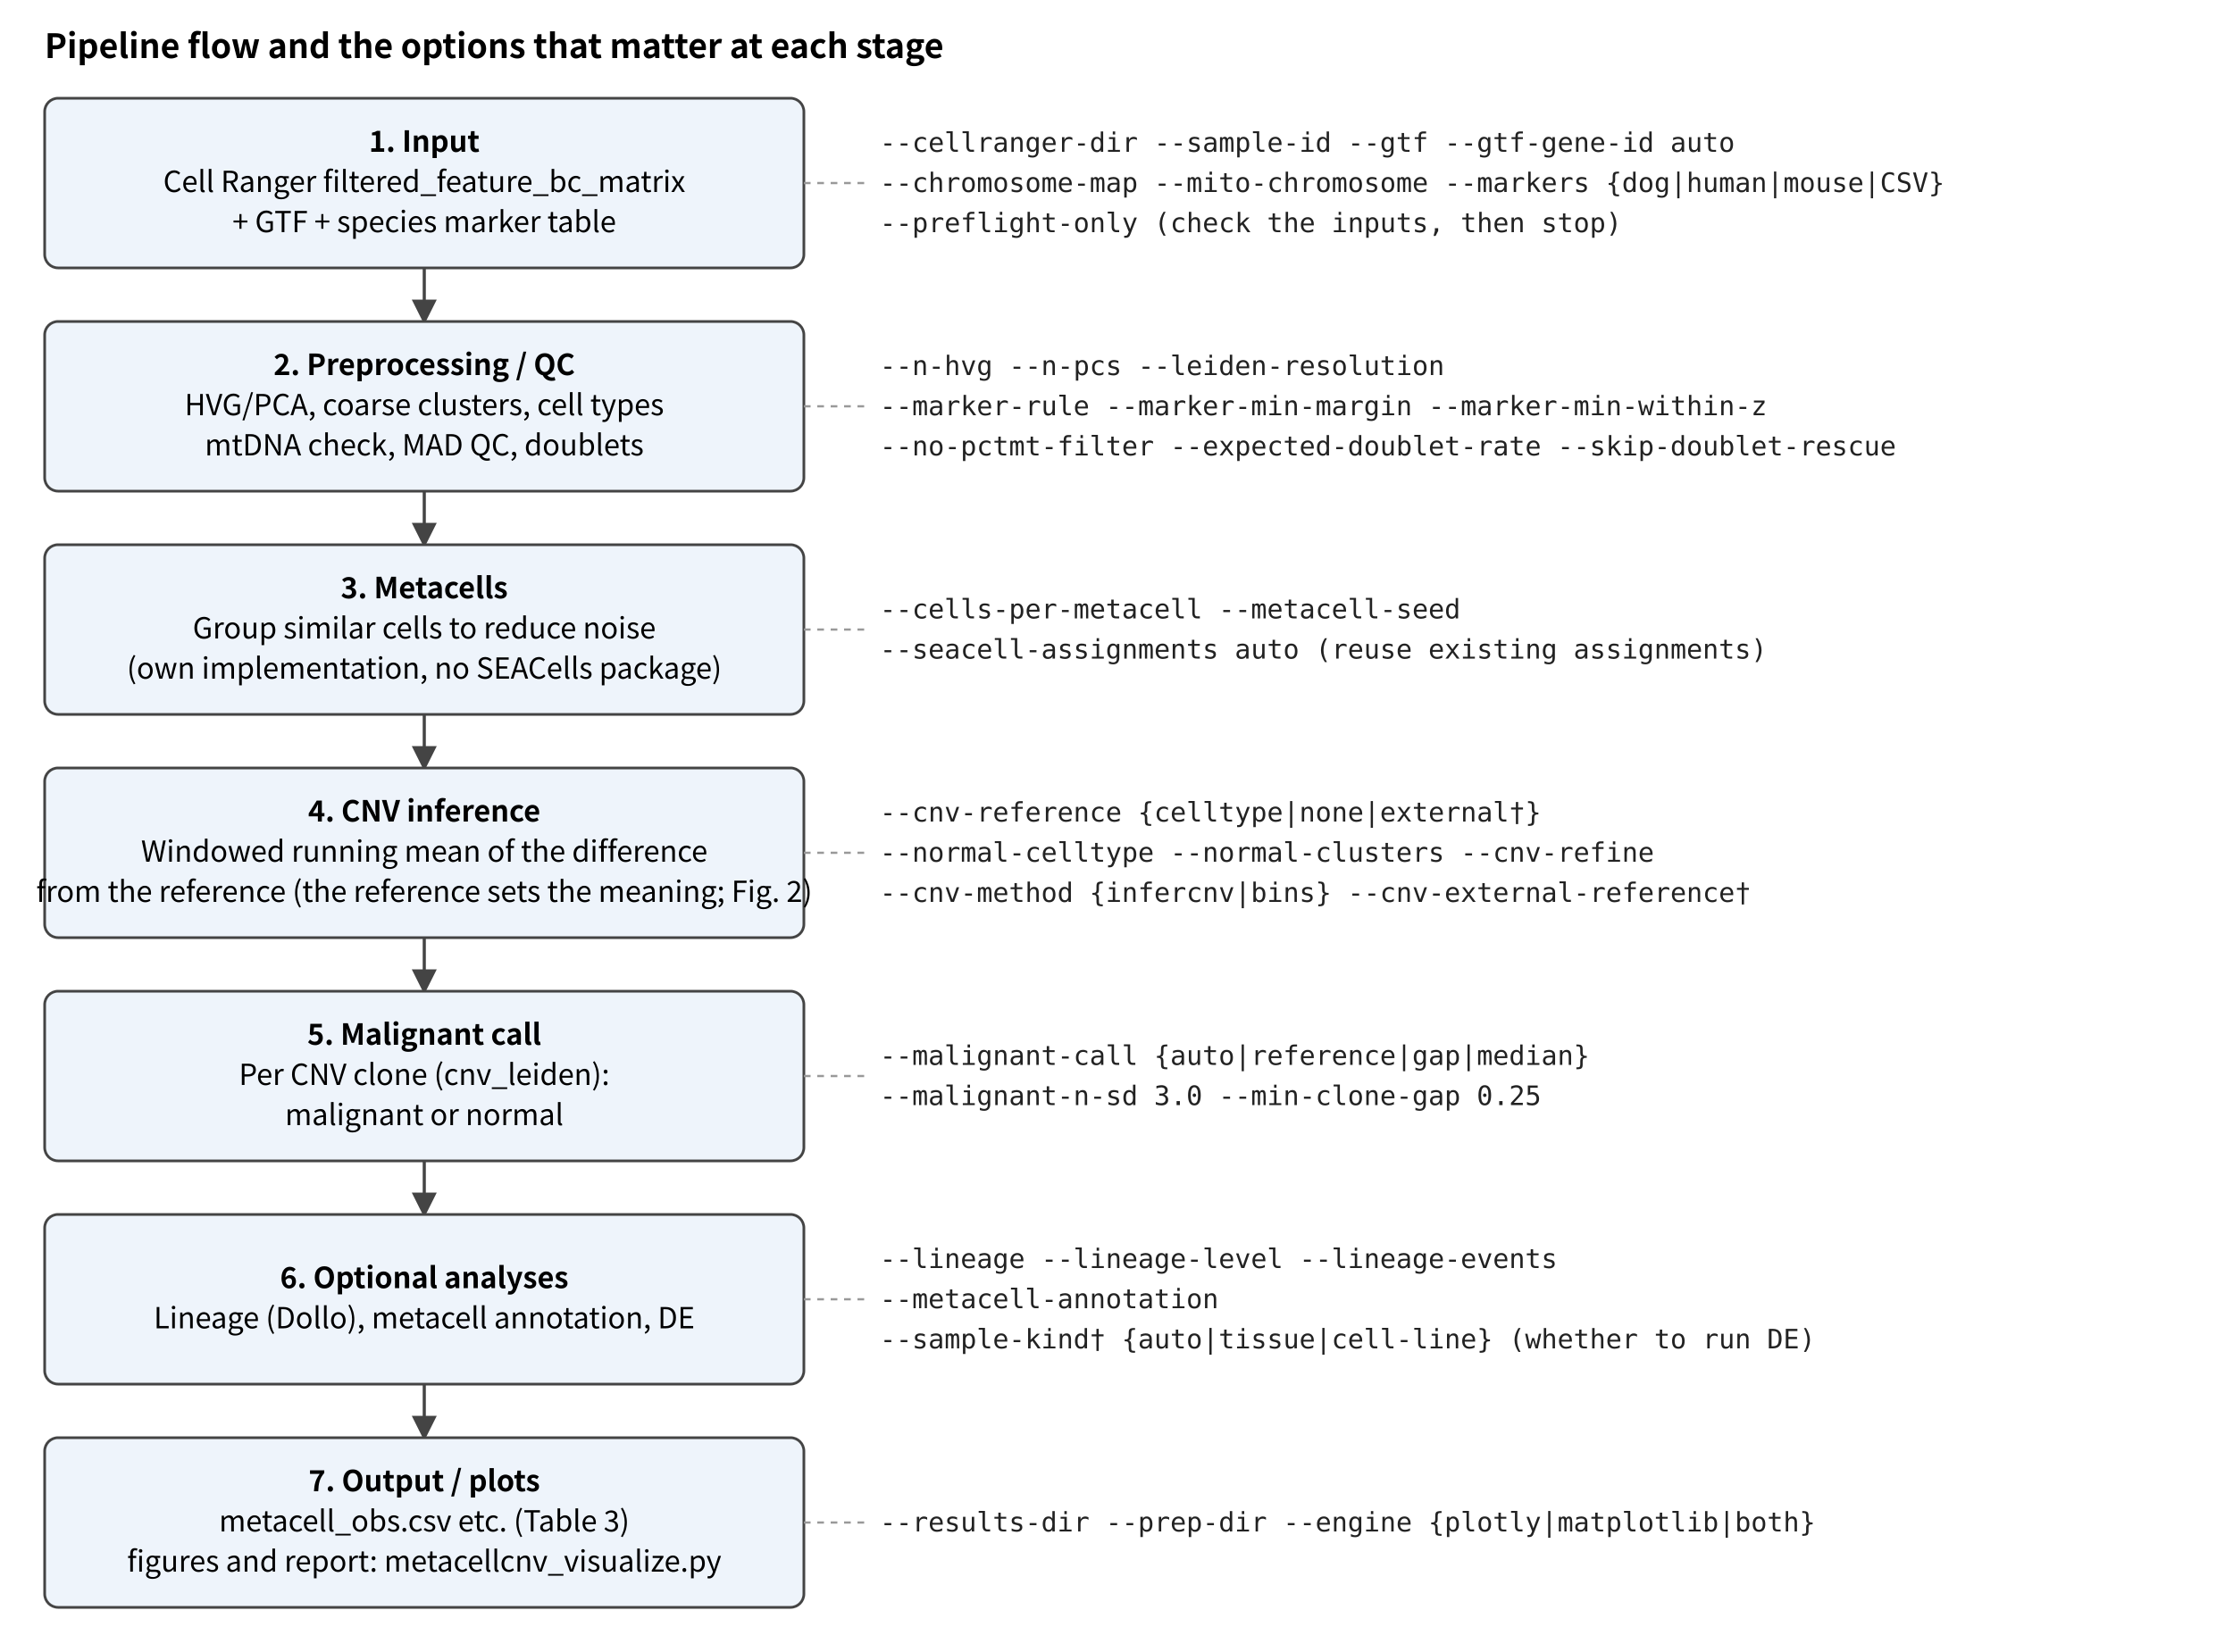
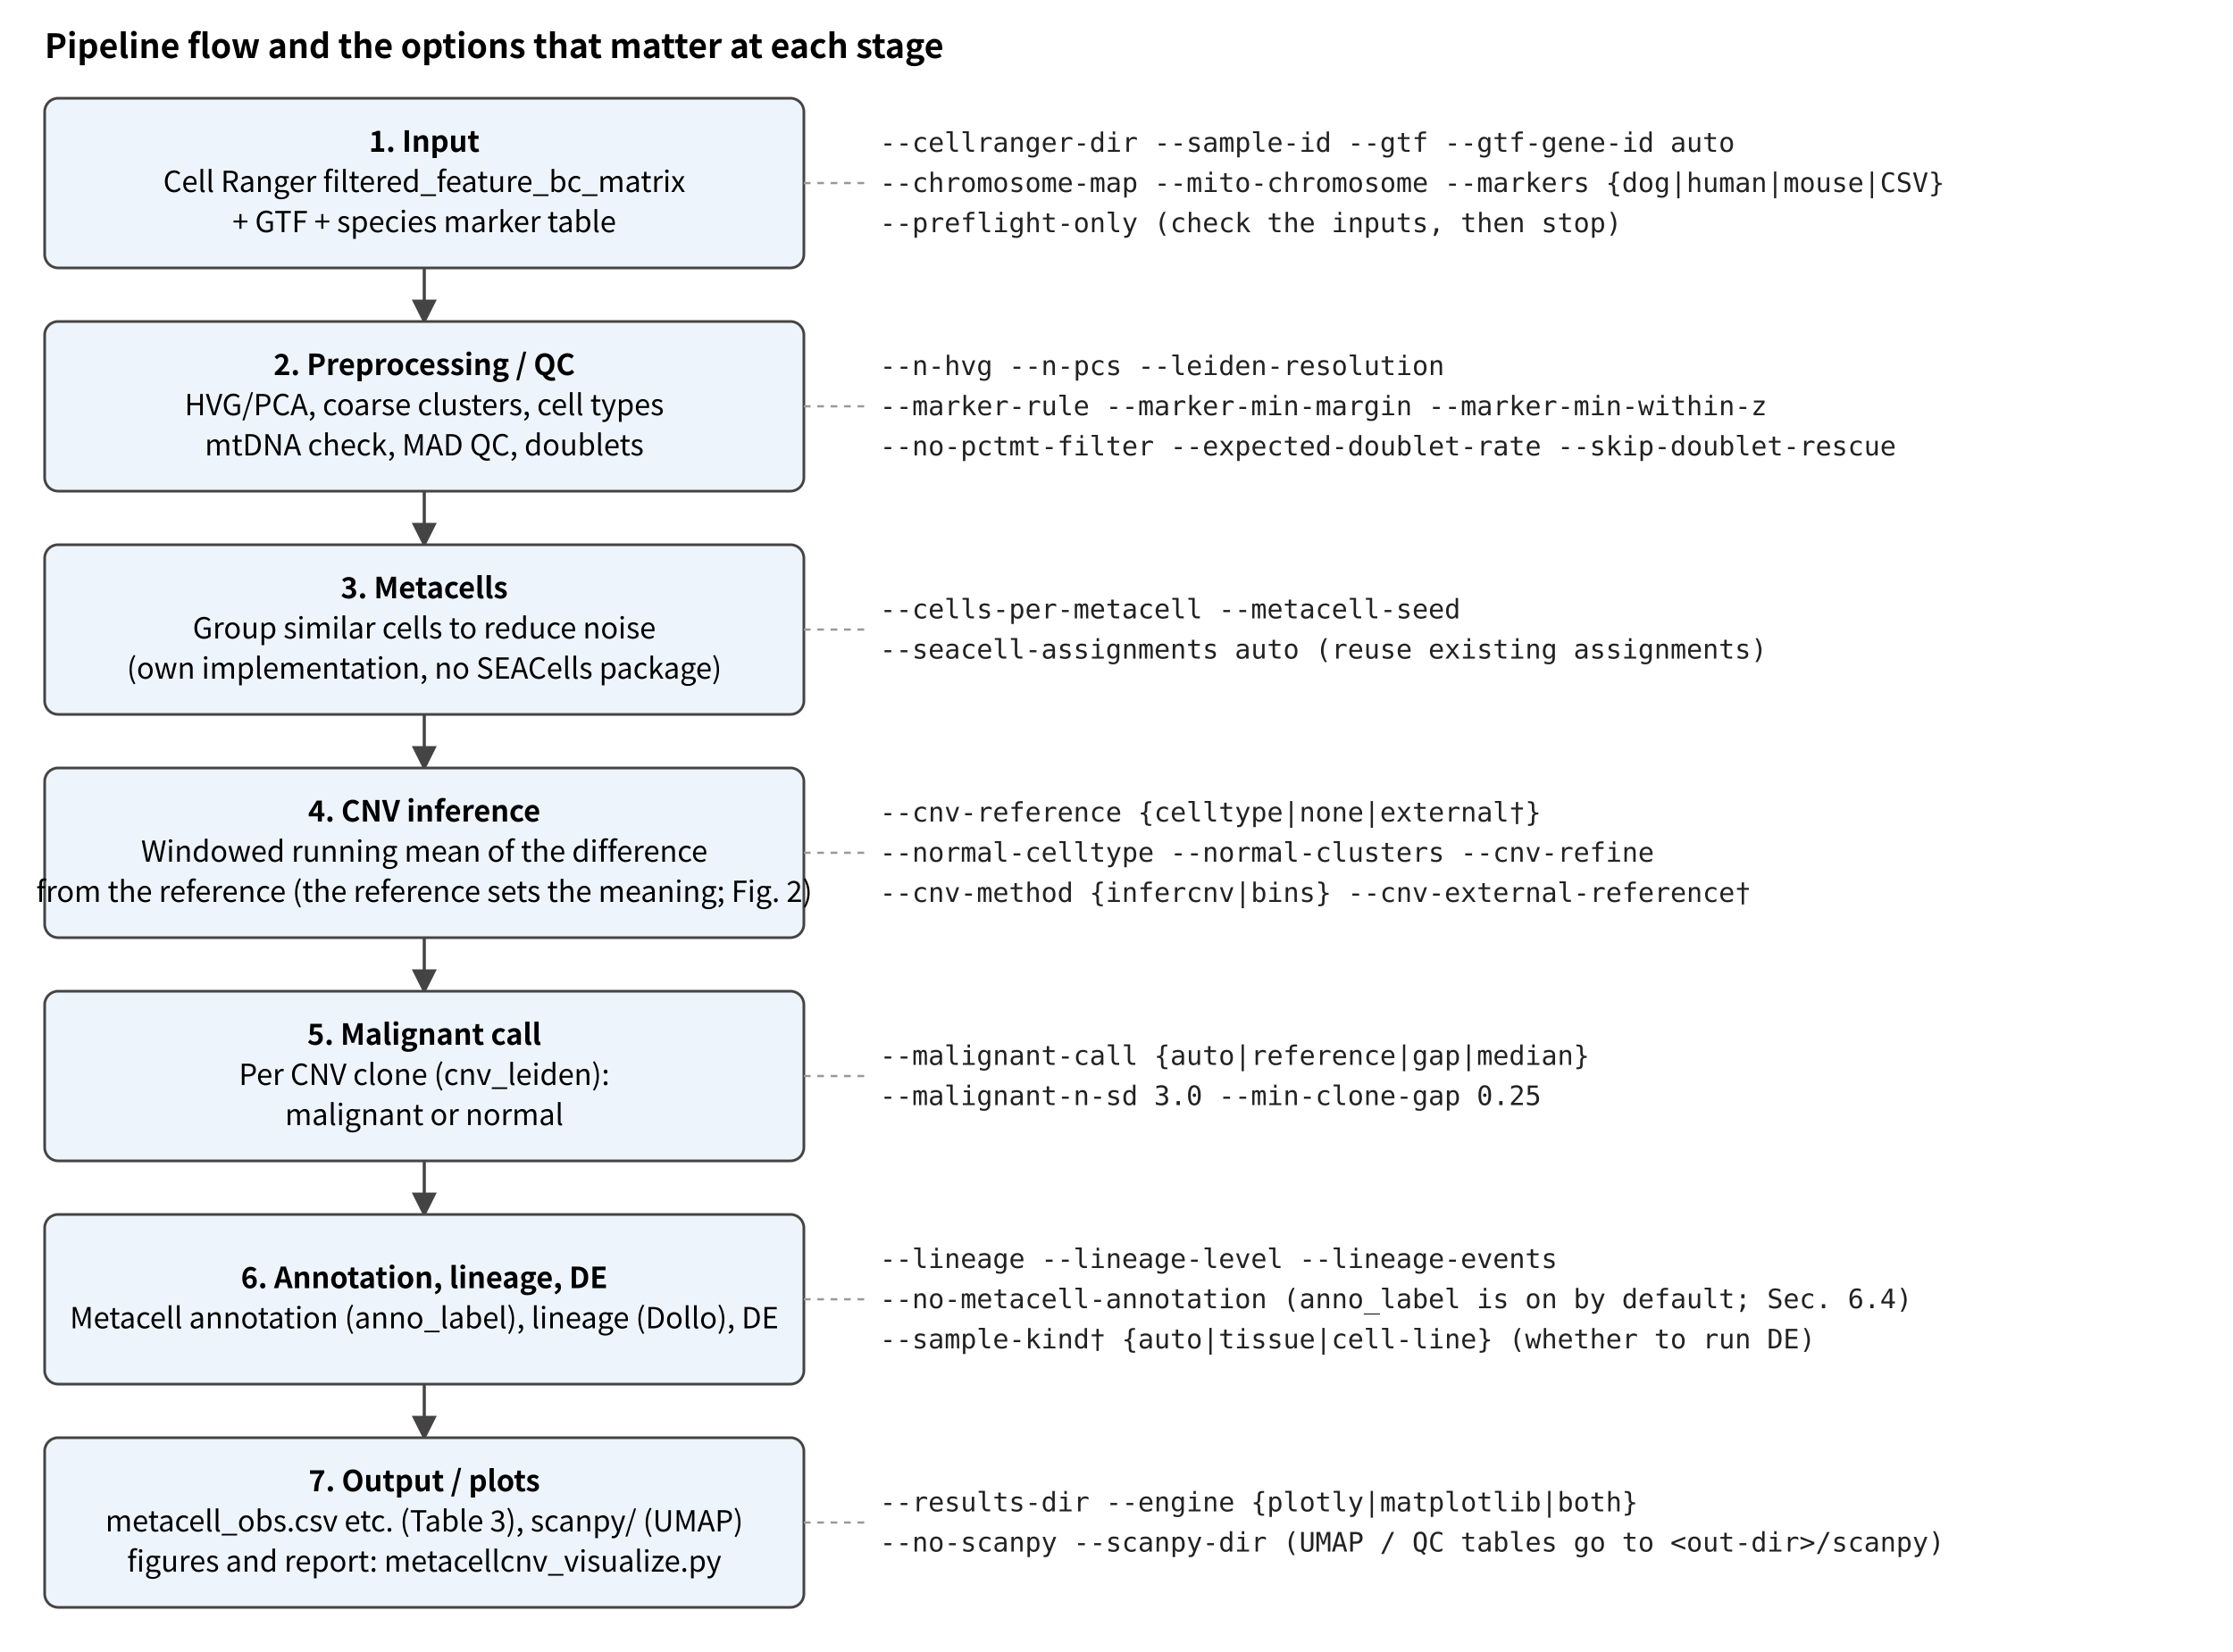
<svg xmlns="http://www.w3.org/2000/svg" viewBox="0 0 1000 740" width="1000" height="740" font-family="'Noto Sans CJK JP','Hiragino Sans','Yu Gothic','Meiryo','Helvetica Neue',Arial,sans-serif" font-size="13">
  <rect width="1000" height="740" fill="#ffffff" />
  <defs>
    <marker id="ar" markerWidth="8" markerHeight="8" refX="7" refY="4" orient="auto">
      <path d="M0,0 L8,4 L0,8 z" fill="#444" />
    </marker>
  </defs>
  <text x="20" y="26" font-size="15" font-weight="bold">Pipeline flow and the options that matter at each stage</text>
  <rect x="20" y="44" width="340" height="76" rx="6" fill="#eef4fb" stroke="#444" stroke-width="1.2" />
  <text x="190.0" y="68.0" text-anchor="middle" font-size="13" font-weight="bold">1. Input</text>
  <text x="190.0" y="86.0" text-anchor="middle" font-size="13">Cell Ranger filtered_feature_bc_matrix</text>
  <text x="190.0" y="104.0" text-anchor="middle" font-size="13">+ GTF + species marker table</text>
  <line x1="360" y1="82" x2="388" y2="82" stroke="#999" stroke-dasharray="3,3" />
  <text x="394" y="68" font-family="monospace" font-size="12" fill="#222">--cellranger-dir  --sample-id  --gtf  --gtf-gene-id auto</text>
  <text x="394" y="86" font-family="monospace" font-size="12" fill="#222">--chromosome-map  --mito-chromosome  --markers {dog|human|mouse|CSV}</text>
  <text x="394" y="104" font-family="monospace" font-size="12" fill="#222">--preflight-only (check the inputs, then stop)</text>
  <line x1="190" y1="120" x2="190" y2="144" stroke="#444" stroke-width="1.4" marker-end="url(#ar)" />
  <rect x="20" y="144" width="340" height="76" rx="6" fill="#eef4fb" stroke="#444" stroke-width="1.2" />
  <text x="190.0" y="168.0" text-anchor="middle" font-size="13" font-weight="bold">2. Preprocessing / QC</text>
  <text x="190.0" y="186.0" text-anchor="middle" font-size="13">HVG/PCA, coarse clusters, cell types</text>
  <text x="190.0" y="204.0" text-anchor="middle" font-size="13">mtDNA check, MAD QC, doublets</text>
  <line x1="360" y1="182" x2="388" y2="182" stroke="#999" stroke-dasharray="3,3" />
  <text x="394" y="168" font-family="monospace" font-size="12" fill="#222">--n-hvg  --n-pcs  --leiden-resolution</text>
  <text x="394" y="186" font-family="monospace" font-size="12" fill="#222">--marker-rule  --marker-min-margin  --marker-min-within-z</text>
  <text x="394" y="204" font-family="monospace" font-size="12" fill="#222">--no-pctmt-filter  --expected-doublet-rate  --skip-doublet-rescue</text>
  <line x1="190" y1="220" x2="190" y2="244" stroke="#444" stroke-width="1.4" marker-end="url(#ar)" />
  <rect x="20" y="244" width="340" height="76" rx="6" fill="#eef4fb" stroke="#444" stroke-width="1.2" />
  <text x="190.0" y="268.0" text-anchor="middle" font-size="13" font-weight="bold">3. Metacells</text>
  <text x="190.0" y="286.0" text-anchor="middle" font-size="13">Group similar cells to reduce noise</text>
  <text x="190.0" y="304.0" text-anchor="middle" font-size="13">(own implementation, no SEACells package)</text>
  <line x1="360" y1="282" x2="388" y2="282" stroke="#999" stroke-dasharray="3,3" />
  <text x="394" y="277" font-family="monospace" font-size="12" fill="#222">--cells-per-metacell  --metacell-seed</text>
  <text x="394" y="295" font-family="monospace" font-size="12" fill="#222">--seacell-assignments auto (reuse existing assignments)</text>
  <line x1="190" y1="320" x2="190" y2="344" stroke="#444" stroke-width="1.4" marker-end="url(#ar)" />
  <rect x="20" y="344" width="340" height="76" rx="6" fill="#eef4fb" stroke="#444" stroke-width="1.2" />
  <text x="190.0" y="368.0" text-anchor="middle" font-size="13" font-weight="bold">4. CNV inference</text>
  <text x="190.0" y="386.0" text-anchor="middle" font-size="13">Windowed running mean of the difference</text>
  <text x="190.0" y="404.0" text-anchor="middle" font-size="13">from the reference (the reference sets the meaning; Fig. 2)</text>
  <line x1="360" y1="382" x2="388" y2="382" stroke="#999" stroke-dasharray="3,3" />
  <text x="394" y="368" font-family="monospace" font-size="12" fill="#222">--cnv-reference {celltype|none|external†}</text>
  <text x="394" y="386" font-family="monospace" font-size="12" fill="#222">--normal-celltype  --normal-clusters  --cnv-refine</text>
  <text x="394" y="404" font-family="monospace" font-size="12" fill="#222">--cnv-method {infercnv|bins}  --cnv-external-reference†</text>
  <line x1="190" y1="420" x2="190" y2="444" stroke="#444" stroke-width="1.4" marker-end="url(#ar)" />
  <rect x="20" y="444" width="340" height="76" rx="6" fill="#eef4fb" stroke="#444" stroke-width="1.2" />
  <text x="190.0" y="468.0" text-anchor="middle" font-size="13" font-weight="bold">5. Malignant call</text>
  <text x="190.0" y="486.0" text-anchor="middle" font-size="13">Per CNV clone (cnv_leiden):</text>
  <text x="190.0" y="504.0" text-anchor="middle" font-size="13">malignant or normal</text>
  <line x1="360" y1="482" x2="388" y2="482" stroke="#999" stroke-dasharray="3,3" />
  <text x="394" y="477" font-family="monospace" font-size="12" fill="#222">--malignant-call {auto|reference|gap|median}</text>
  <text x="394" y="495" font-family="monospace" font-size="12" fill="#222">--malignant-n-sd 3.0  --min-clone-gap 0.25</text>
  <line x1="190" y1="520" x2="190" y2="544" stroke="#444" stroke-width="1.4" marker-end="url(#ar)" />
  <rect x="20" y="544" width="340" height="76" rx="6" fill="#eef4fb" stroke="#444" stroke-width="1.2" />
-   <text x="190.0" y="577.0" text-anchor="middle" font-size="13" font-weight="bold">6. Optional analyses</text>
-   <text x="190.0" y="595.0" text-anchor="middle" font-size="13">Lineage (Dollo), metacell annotation, DE</text>
+   <text x="190.0" y="577.0" text-anchor="middle" font-size="13" font-weight="bold">6. Annotation, lineage, DE</text>
+   <text x="190.0" y="595.0" text-anchor="middle" font-size="13">Metacell annotation (anno_label), lineage (Dollo), DE</text>
  <line x1="360" y1="582" x2="388" y2="582" stroke="#999" stroke-dasharray="3,3" />
  <text x="394" y="568" font-family="monospace" font-size="12" fill="#222">--lineage  --lineage-level  --lineage-events</text>
-   <text x="394" y="586" font-family="monospace" font-size="12" fill="#222">--metacell-annotation</text>
+   <text x="394" y="586" font-family="monospace" font-size="12" fill="#222">--no-metacell-annotation (anno_label is on by default; Sec. 6.4)</text>
  <text x="394" y="604" font-family="monospace" font-size="12" fill="#222">--sample-kind† {auto|tissue|cell-line} (whether to run DE)</text>
  <line x1="190" y1="620" x2="190" y2="644" stroke="#444" stroke-width="1.4" marker-end="url(#ar)" />
  <rect x="20" y="644" width="340" height="76" rx="6" fill="#eef4fb" stroke="#444" stroke-width="1.2" />
  <text x="190.0" y="668.0" text-anchor="middle" font-size="13" font-weight="bold">7. Output / plots</text>
-   <text x="190.0" y="686.0" text-anchor="middle" font-size="13">metacell_obs.csv etc. (Table 3)</text>
+   <text x="190.0" y="686.0" text-anchor="middle" font-size="13">metacell_obs.csv etc. (Table 3), scanpy/ (UMAP)</text>
  <text x="190.0" y="704.0" text-anchor="middle" font-size="13">figures and report: metacellcnv_visualize.py</text>
  <line x1="360" y1="682" x2="388" y2="682" stroke="#999" stroke-dasharray="3,3" />
-   <text x="394" y="686" font-family="monospace" font-size="12" fill="#222">--results-dir  --prep-dir  --engine {plotly|matplotlib|both}</text>
+   <text x="394" y="677" font-family="monospace" font-size="12" fill="#222">--results-dir  --engine {plotly|matplotlib|both}</text>
+   <text x="394" y="695" font-family="monospace" font-size="12" fill="#222">--no-scanpy  --scanpy-dir (UMAP / QC tables go to &lt;out-dir&gt;/scanpy)</text>
</svg>
